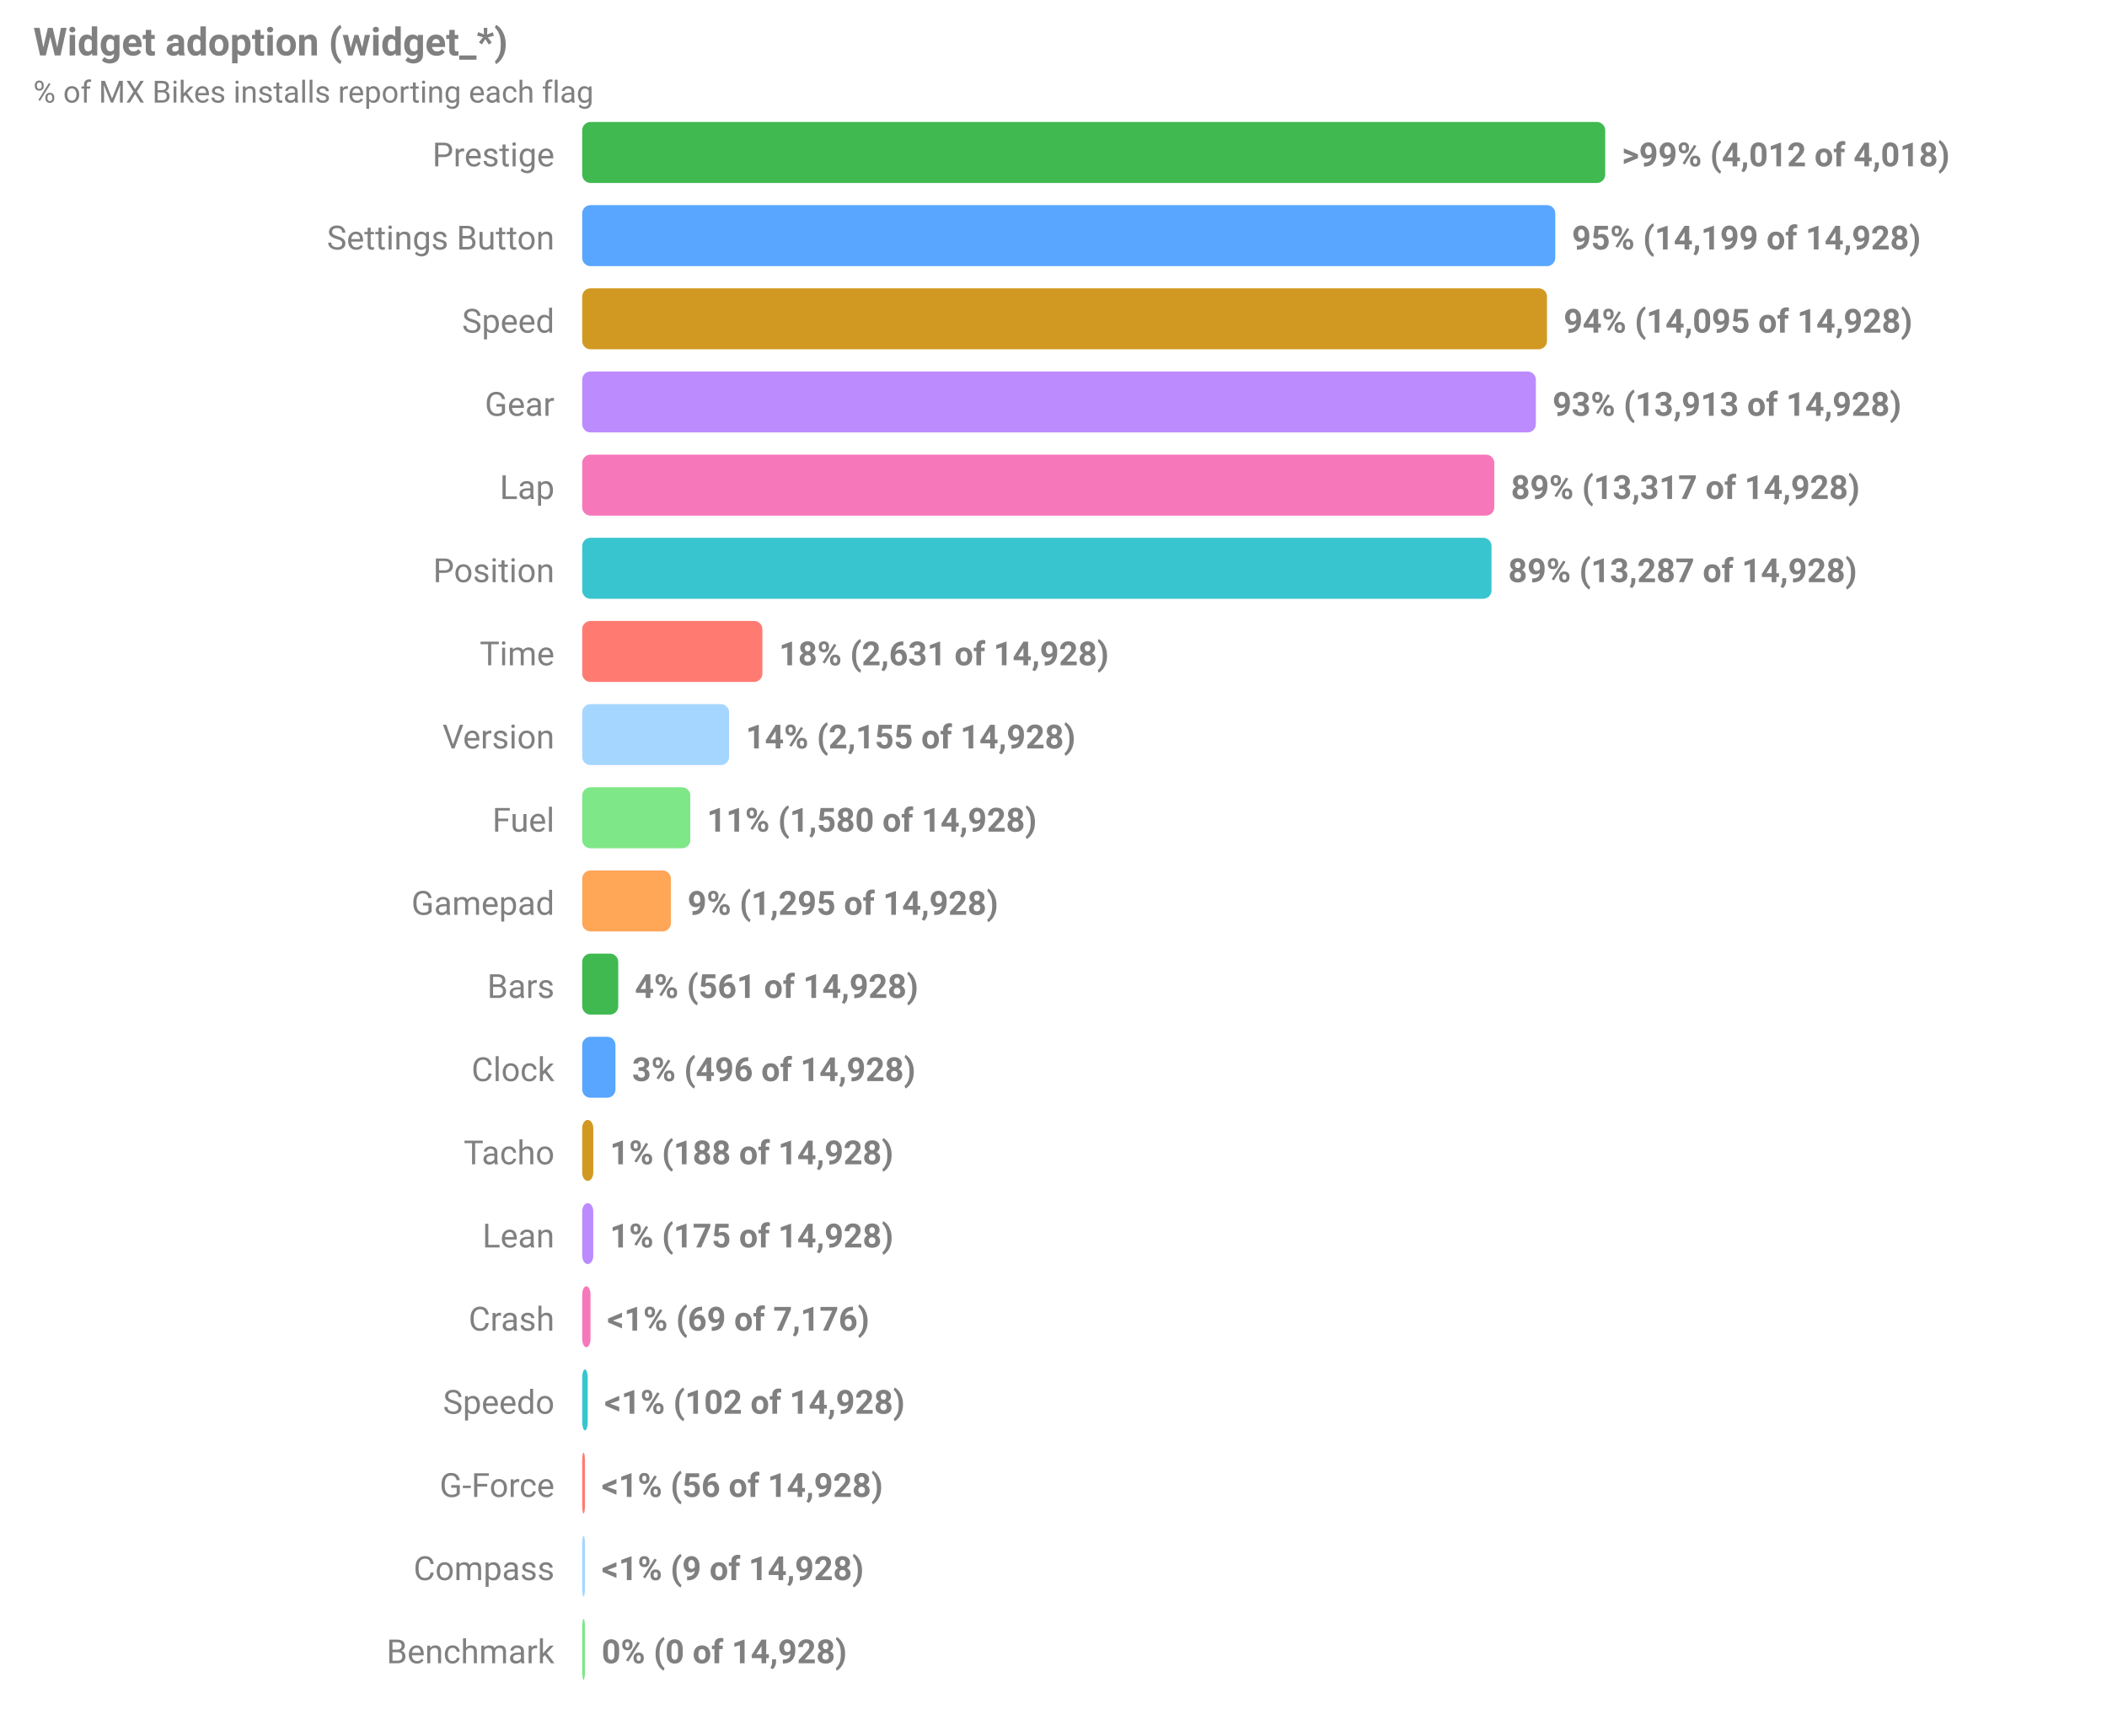
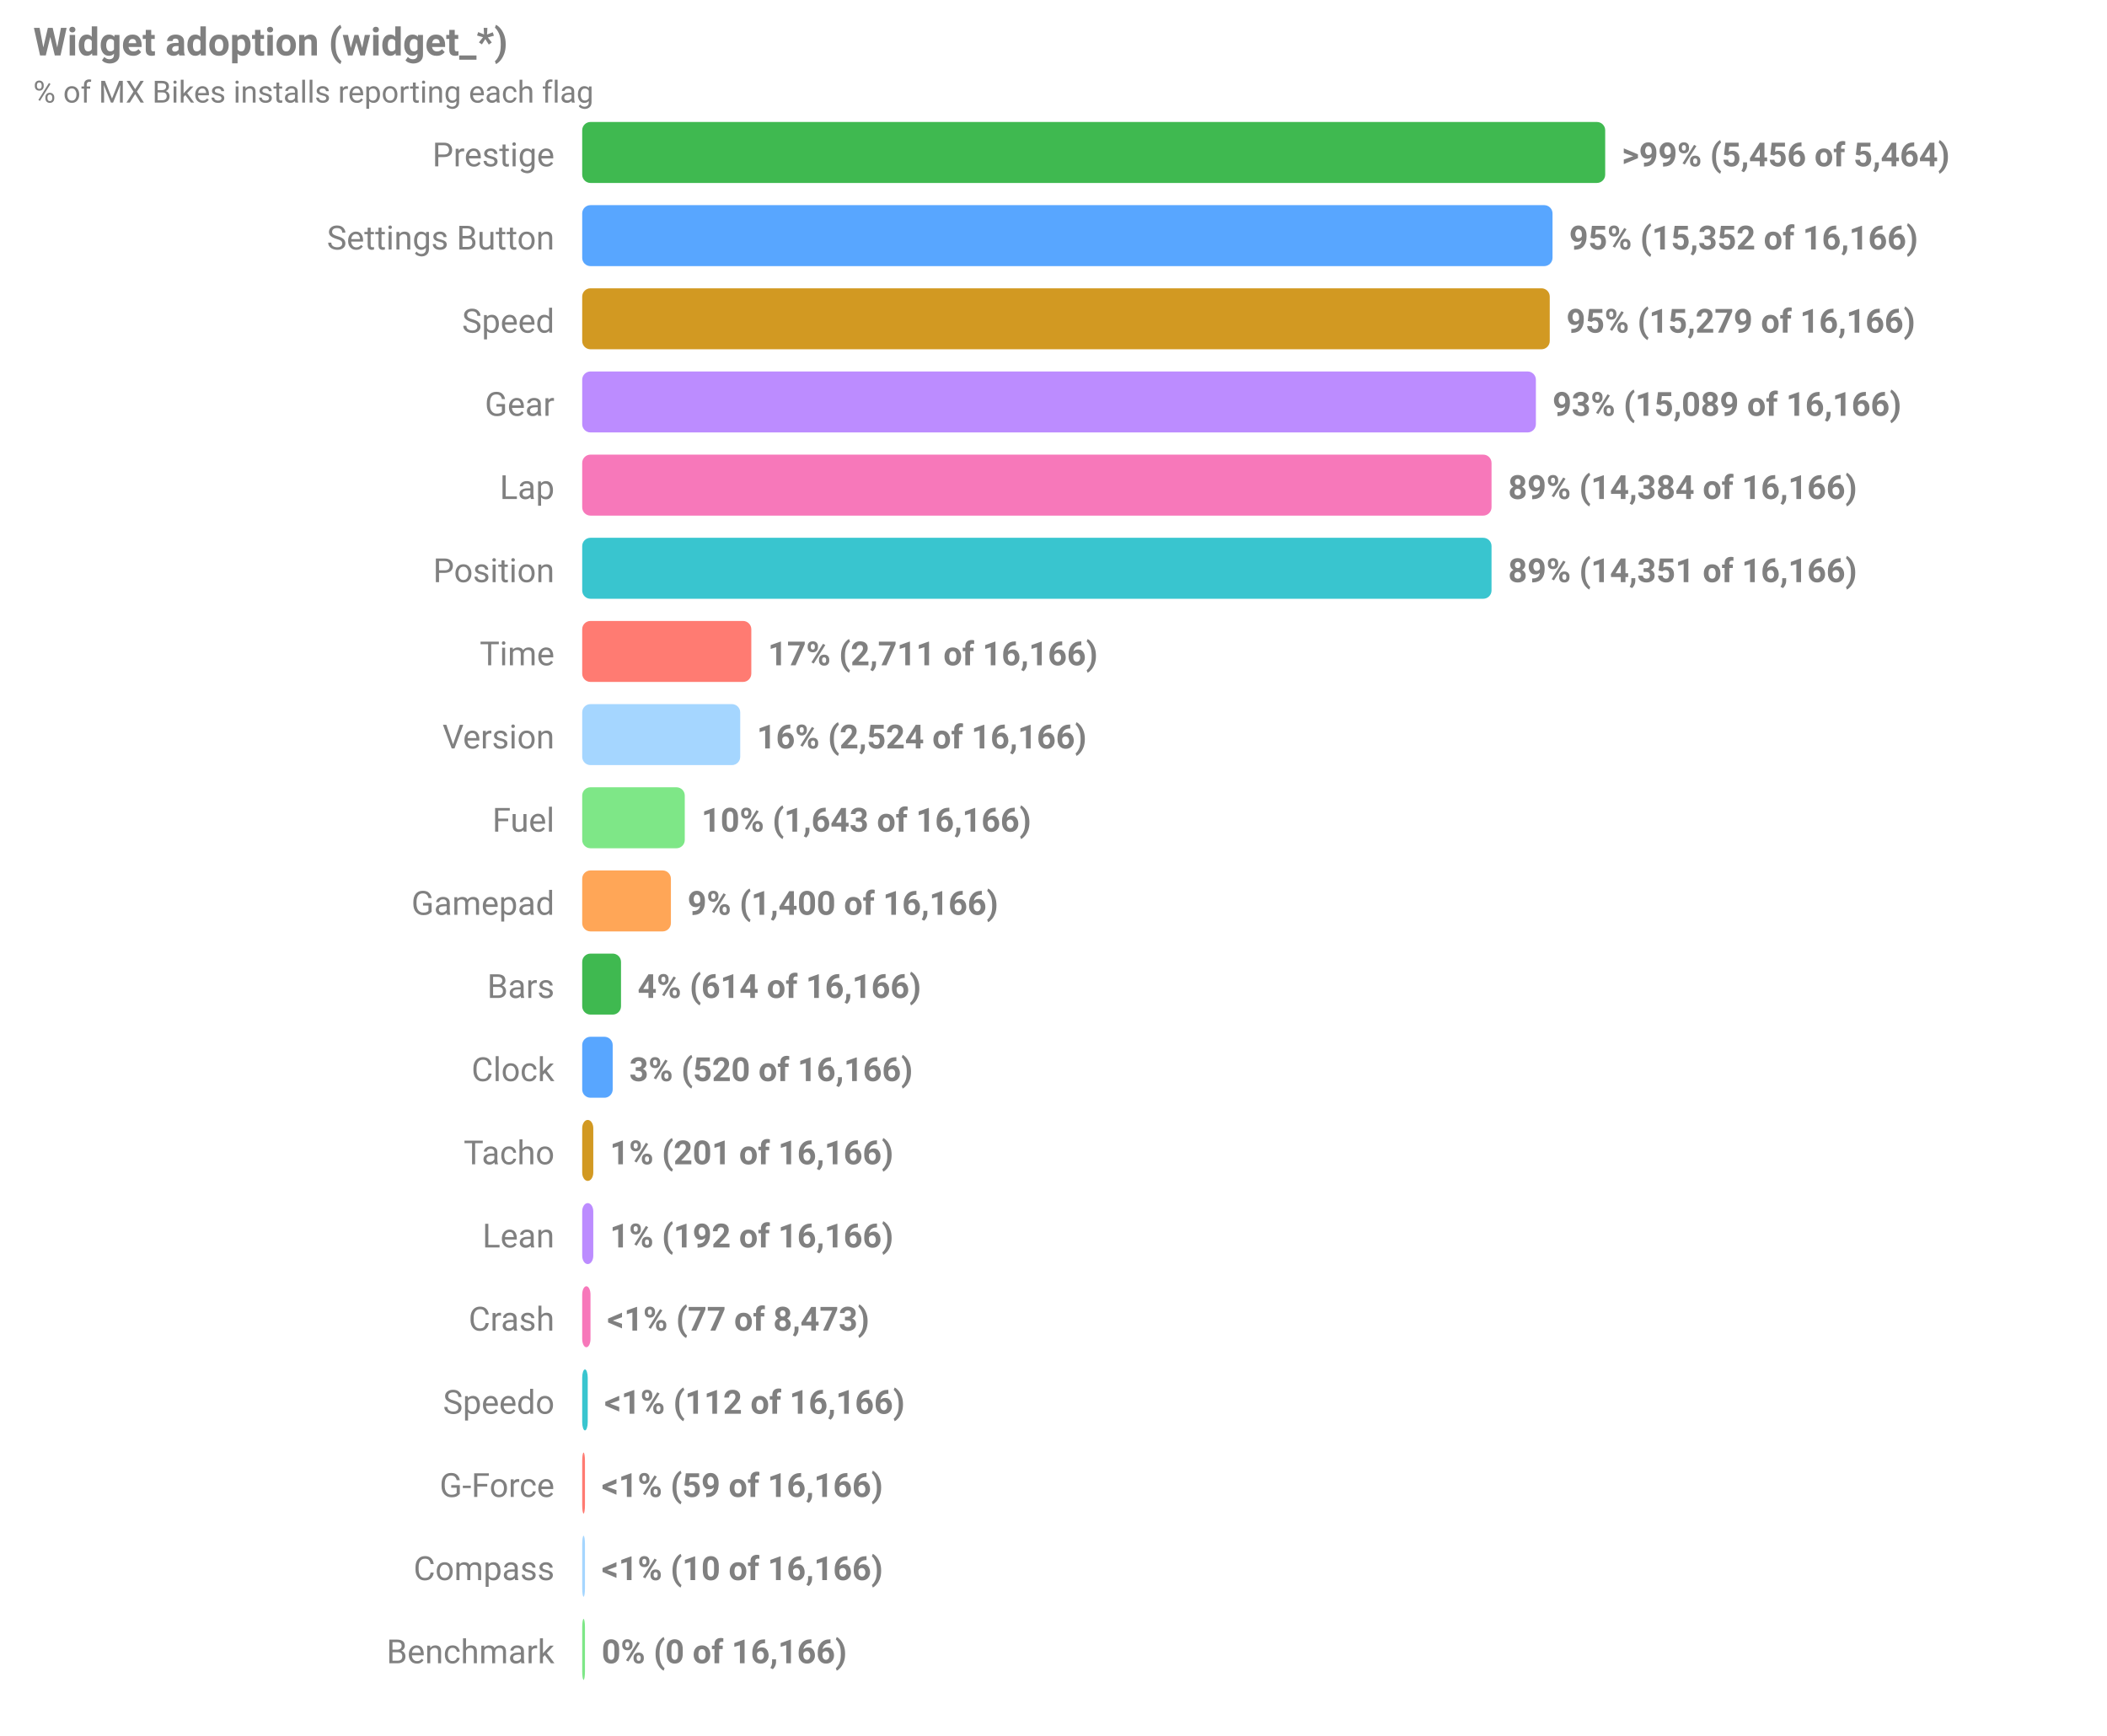
<svg xmlns="http://www.w3.org/2000/svg" width="760" height="626" viewBox="0 0 760 626" role="img" aria-label="Widget adoption (widget_*)">
  <style>
  text{font-family:-apple-system,BlinkMacSystemFont,'Segoe UI',Roboto,Helvetica,Arial,sans-serif}
  .grid{stroke:#808080;stroke-opacity:.3;stroke-width:1}
  .axis{stroke:#808080;stroke-width:1}
  .lbl{fill:#808080;font-size:12px}
  .val{fill:#808080;font-size:12px;font-weight:600}
  .title{fill:#808080;font-size:14px;font-weight:700}
  .sub{fill:#808080;font-size:11px}
  .gap{fill:#808080;opacity:.12}
  .gaplbl{fill:#808080;font-size:10px;opacity:.85}
  .ico{fill:#808080}
  .t1{fill:#e3b341}
  .t2{fill:#d29922}
  .t3{fill:#b7860b}
  .t4{fill:#946f0f}
</style>
  <text x="12" y="20" class="title">Widget adoption (widget_*)</text>
  <text x="12" y="37" class="sub">% of MX Bikes installs reporting each flag</text>
  <text x="200" y="60" class="lbl" text-anchor="end">Prestige</text>
-   <rect x="210" y="44" width="369" height="22" rx="3" fill="#3fb950" data-tip="Prestige: &gt;99% (4,012 of 4,018)" />
-   <text x="585" y="60" class="val">&gt;99% (4,012 of 4,018)</text>
+   <rect x="210" y="44" width="369" height="22" rx="3" fill="#3fb950" data-tip="Prestige: &gt;99% (5,456 of 5,464)" />
+   <text x="585" y="60" class="val">&gt;99% (5,456 of 5,464)</text>
  <text x="200" y="90" class="lbl" text-anchor="end">Settings Button</text>
-   <rect x="210" y="74" width="351" height="22" rx="3" fill="#58a6ff" data-tip="Settings Button: 95% (14,199 of 14,928)" />
-   <text x="567" y="90" class="val">95% (14,199 of 14,928)</text>
+   <rect x="210" y="74" width="350" height="22" rx="3" fill="#58a6ff" data-tip="Settings Button: 95% (15,352 of 16,166)" />
+   <text x="566" y="90" class="val">95% (15,352 of 16,166)</text>
  <text x="200" y="120" class="lbl" text-anchor="end">Speed</text>
-   <rect x="210" y="104" width="348" height="22" rx="3" fill="#d29922" data-tip="Speed: 94% (14,095 of 14,928)" />
-   <text x="564" y="120" class="val">94% (14,095 of 14,928)</text>
+   <rect x="210" y="104" width="349" height="22" rx="3" fill="#d29922" data-tip="Speed: 95% (15,279 of 16,166)" />
+   <text x="565" y="120" class="val">95% (15,279 of 16,166)</text>
  <text x="200" y="150" class="lbl" text-anchor="end">Gear</text>
-   <rect x="210" y="134" width="344" height="22" rx="3" fill="#bc8cff" data-tip="Gear: 93% (13,913 of 14,928)" />
-   <text x="560" y="150" class="val">93% (13,913 of 14,928)</text>
+   <rect x="210" y="134" width="344" height="22" rx="3" fill="#bc8cff" data-tip="Gear: 93% (15,089 of 16,166)" />
+   <text x="560" y="150" class="val">93% (15,089 of 16,166)</text>
  <text x="200" y="180" class="lbl" text-anchor="end">Lap</text>
-   <rect x="210" y="164" width="329" height="22" rx="3" fill="#f778ba" data-tip="Lap: 89% (13,317 of 14,928)" />
-   <text x="545" y="180" class="val">89% (13,317 of 14,928)</text>
+   <rect x="210" y="164" width="328" height="22" rx="3" fill="#f778ba" data-tip="Lap: 89% (14,384 of 16,166)" />
+   <text x="544" y="180" class="val">89% (14,384 of 16,166)</text>
  <text x="200" y="210" class="lbl" text-anchor="end">Position</text>
-   <rect x="210" y="194" width="328" height="22" rx="3" fill="#39c5cf" data-tip="Position: 89% (13,287 of 14,928)" />
-   <text x="544" y="210" class="val">89% (13,287 of 14,928)</text>
+   <rect x="210" y="194" width="328" height="22" rx="3" fill="#39c5cf" data-tip="Position: 89% (14,351 of 16,166)" />
+   <text x="544" y="210" class="val">89% (14,351 of 16,166)</text>
  <text x="200" y="240" class="lbl" text-anchor="end">Time</text>
-   <rect x="210" y="224" width="65" height="22" rx="3" fill="#ff7b72" data-tip="Time: 18% (2,631 of 14,928)" />
-   <text x="281" y="240" class="val">18% (2,631 of 14,928)</text>
+   <rect x="210" y="224" width="61" height="22" rx="3" fill="#ff7b72" data-tip="Time: 17% (2,711 of 16,166)" />
+   <text x="277" y="240" class="val">17% (2,711 of 16,166)</text>
  <text x="200" y="270" class="lbl" text-anchor="end">Version</text>
-   <rect x="210" y="254" width="53" height="22" rx="3" fill="#a5d6ff" data-tip="Version: 14% (2,155 of 14,928)" />
-   <text x="269" y="270" class="val">14% (2,155 of 14,928)</text>
+   <rect x="210" y="254" width="57" height="22" rx="3" fill="#a5d6ff" data-tip="Version: 16% (2,524 of 16,166)" />
+   <text x="273" y="270" class="val">16% (2,524 of 16,166)</text>
  <text x="200" y="300" class="lbl" text-anchor="end">Fuel</text>
-   <rect x="210" y="284" width="39" height="22" rx="3" fill="#7ee787" data-tip="Fuel: 11% (1,580 of 14,928)" />
-   <text x="255" y="300" class="val">11% (1,580 of 14,928)</text>
+   <rect x="210" y="284" width="37" height="22" rx="3" fill="#7ee787" data-tip="Fuel: 10% (1,643 of 16,166)" />
+   <text x="253" y="300" class="val">10% (1,643 of 16,166)</text>
  <text x="200" y="330" class="lbl" text-anchor="end">Gamepad</text>
-   <rect x="210" y="314" width="32" height="22" rx="3" fill="#ffa657" data-tip="Gamepad: 9% (1,295 of 14,928)" />
-   <text x="248" y="330" class="val">9% (1,295 of 14,928)</text>
+   <rect x="210" y="314" width="32" height="22" rx="3" fill="#ffa657" data-tip="Gamepad: 9% (1,400 of 16,166)" />
+   <text x="248" y="330" class="val">9% (1,400 of 16,166)</text>
  <text x="200" y="360" class="lbl" text-anchor="end">Bars</text>
-   <rect x="210" y="344" width="13" height="22" rx="3" fill="#3fb950" data-tip="Bars: 4% (561 of 14,928)" />
-   <text x="229" y="360" class="val">4% (561 of 14,928)</text>
+   <rect x="210" y="344" width="14" height="22" rx="3" fill="#3fb950" data-tip="Bars: 4% (614 of 16,166)" />
+   <text x="230" y="360" class="val">4% (614 of 16,166)</text>
  <text x="200" y="390" class="lbl" text-anchor="end">Clock</text>
-   <rect x="210" y="374" width="12" height="22" rx="3" fill="#58a6ff" data-tip="Clock: 3% (496 of 14,928)" />
-   <text x="228" y="390" class="val">3% (496 of 14,928)</text>
+   <rect x="210" y="374" width="11" height="22" rx="3" fill="#58a6ff" data-tip="Clock: 3% (520 of 16,166)" />
+   <text x="227" y="390" class="val">3% (520 of 16,166)</text>
  <text x="200" y="420" class="lbl" text-anchor="end">Tacho</text>
-   <rect x="210" y="404" width="4" height="22" rx="3" fill="#d29922" data-tip="Tacho: 1% (188 of 14,928)" />
-   <text x="220" y="420" class="val">1% (188 of 14,928)</text>
+   <rect x="210" y="404" width="4" height="22" rx="3" fill="#d29922" data-tip="Tacho: 1% (201 of 16,166)" />
+   <text x="220" y="420" class="val">1% (201 of 16,166)</text>
  <text x="200" y="450" class="lbl" text-anchor="end">Lean</text>
-   <rect x="210" y="434" width="4" height="22" rx="3" fill="#bc8cff" data-tip="Lean: 1% (175 of 14,928)" />
-   <text x="220" y="450" class="val">1% (175 of 14,928)</text>
+   <rect x="210" y="434" width="4" height="22" rx="3" fill="#bc8cff" data-tip="Lean: 1% (192 of 16,166)" />
+   <text x="220" y="450" class="val">1% (192 of 16,166)</text>
  <text x="200" y="480" class="lbl" text-anchor="end">Crash</text>
-   <rect x="210" y="464" width="3" height="22" rx="3" fill="#f778ba" data-tip="Crash: &lt;1% (69 of 7,176)" />
-   <text x="219" y="480" class="val">&lt;1% (69 of 7,176)</text>
+   <rect x="210" y="464" width="3" height="22" rx="3" fill="#f778ba" data-tip="Crash: &lt;1% (77 of 8,473)" />
+   <text x="219" y="480" class="val">&lt;1% (77 of 8,473)</text>
  <text x="200" y="510" class="lbl" text-anchor="end">Speedo</text>
-   <rect x="210" y="494" width="2" height="22" rx="3" fill="#39c5cf" data-tip="Speedo: &lt;1% (102 of 14,928)" />
-   <text x="218" y="510" class="val">&lt;1% (102 of 14,928)</text>
+   <rect x="210" y="494" width="2" height="22" rx="3" fill="#39c5cf" data-tip="Speedo: &lt;1% (112 of 16,166)" />
+   <text x="218" y="510" class="val">&lt;1% (112 of 16,166)</text>
  <text x="200" y="540" class="lbl" text-anchor="end">G-Force</text>
-   <rect x="210" y="524" width="1" height="22" rx="3" fill="#ff7b72" data-tip="G-Force: &lt;1% (56 of 14,928)" />
-   <text x="217" y="540" class="val">&lt;1% (56 of 14,928)</text>
+   <rect x="210" y="524" width="1" height="22" rx="3" fill="#ff7b72" data-tip="G-Force: &lt;1% (59 of 16,166)" />
+   <text x="217" y="540" class="val">&lt;1% (59 of 16,166)</text>
  <text x="200" y="570" class="lbl" text-anchor="end">Compass</text>
-   <rect x="210" y="554" width="1" height="22" rx="3" fill="#a5d6ff" data-tip="Compass: &lt;1% (9 of 14,928)" />
-   <text x="217" y="570" class="val">&lt;1% (9 of 14,928)</text>
+   <rect x="210" y="554" width="1" height="22" rx="3" fill="#a5d6ff" data-tip="Compass: &lt;1% (10 of 16,166)" />
+   <text x="217" y="570" class="val">&lt;1% (10 of 16,166)</text>
  <text x="200" y="600" class="lbl" text-anchor="end">Benchmark</text>
-   <rect x="210" y="584" width="1" height="22" rx="3" fill="#7ee787" data-tip="Benchmark: 0% (0 of 14,928)" />
-   <text x="217" y="600" class="val">0% (0 of 14,928)</text>
+   <rect x="210" y="584" width="1" height="22" rx="3" fill="#7ee787" data-tip="Benchmark: 0% (0 of 16,166)" />
+   <text x="217" y="600" class="val">0% (0 of 16,166)</text>
</svg>
